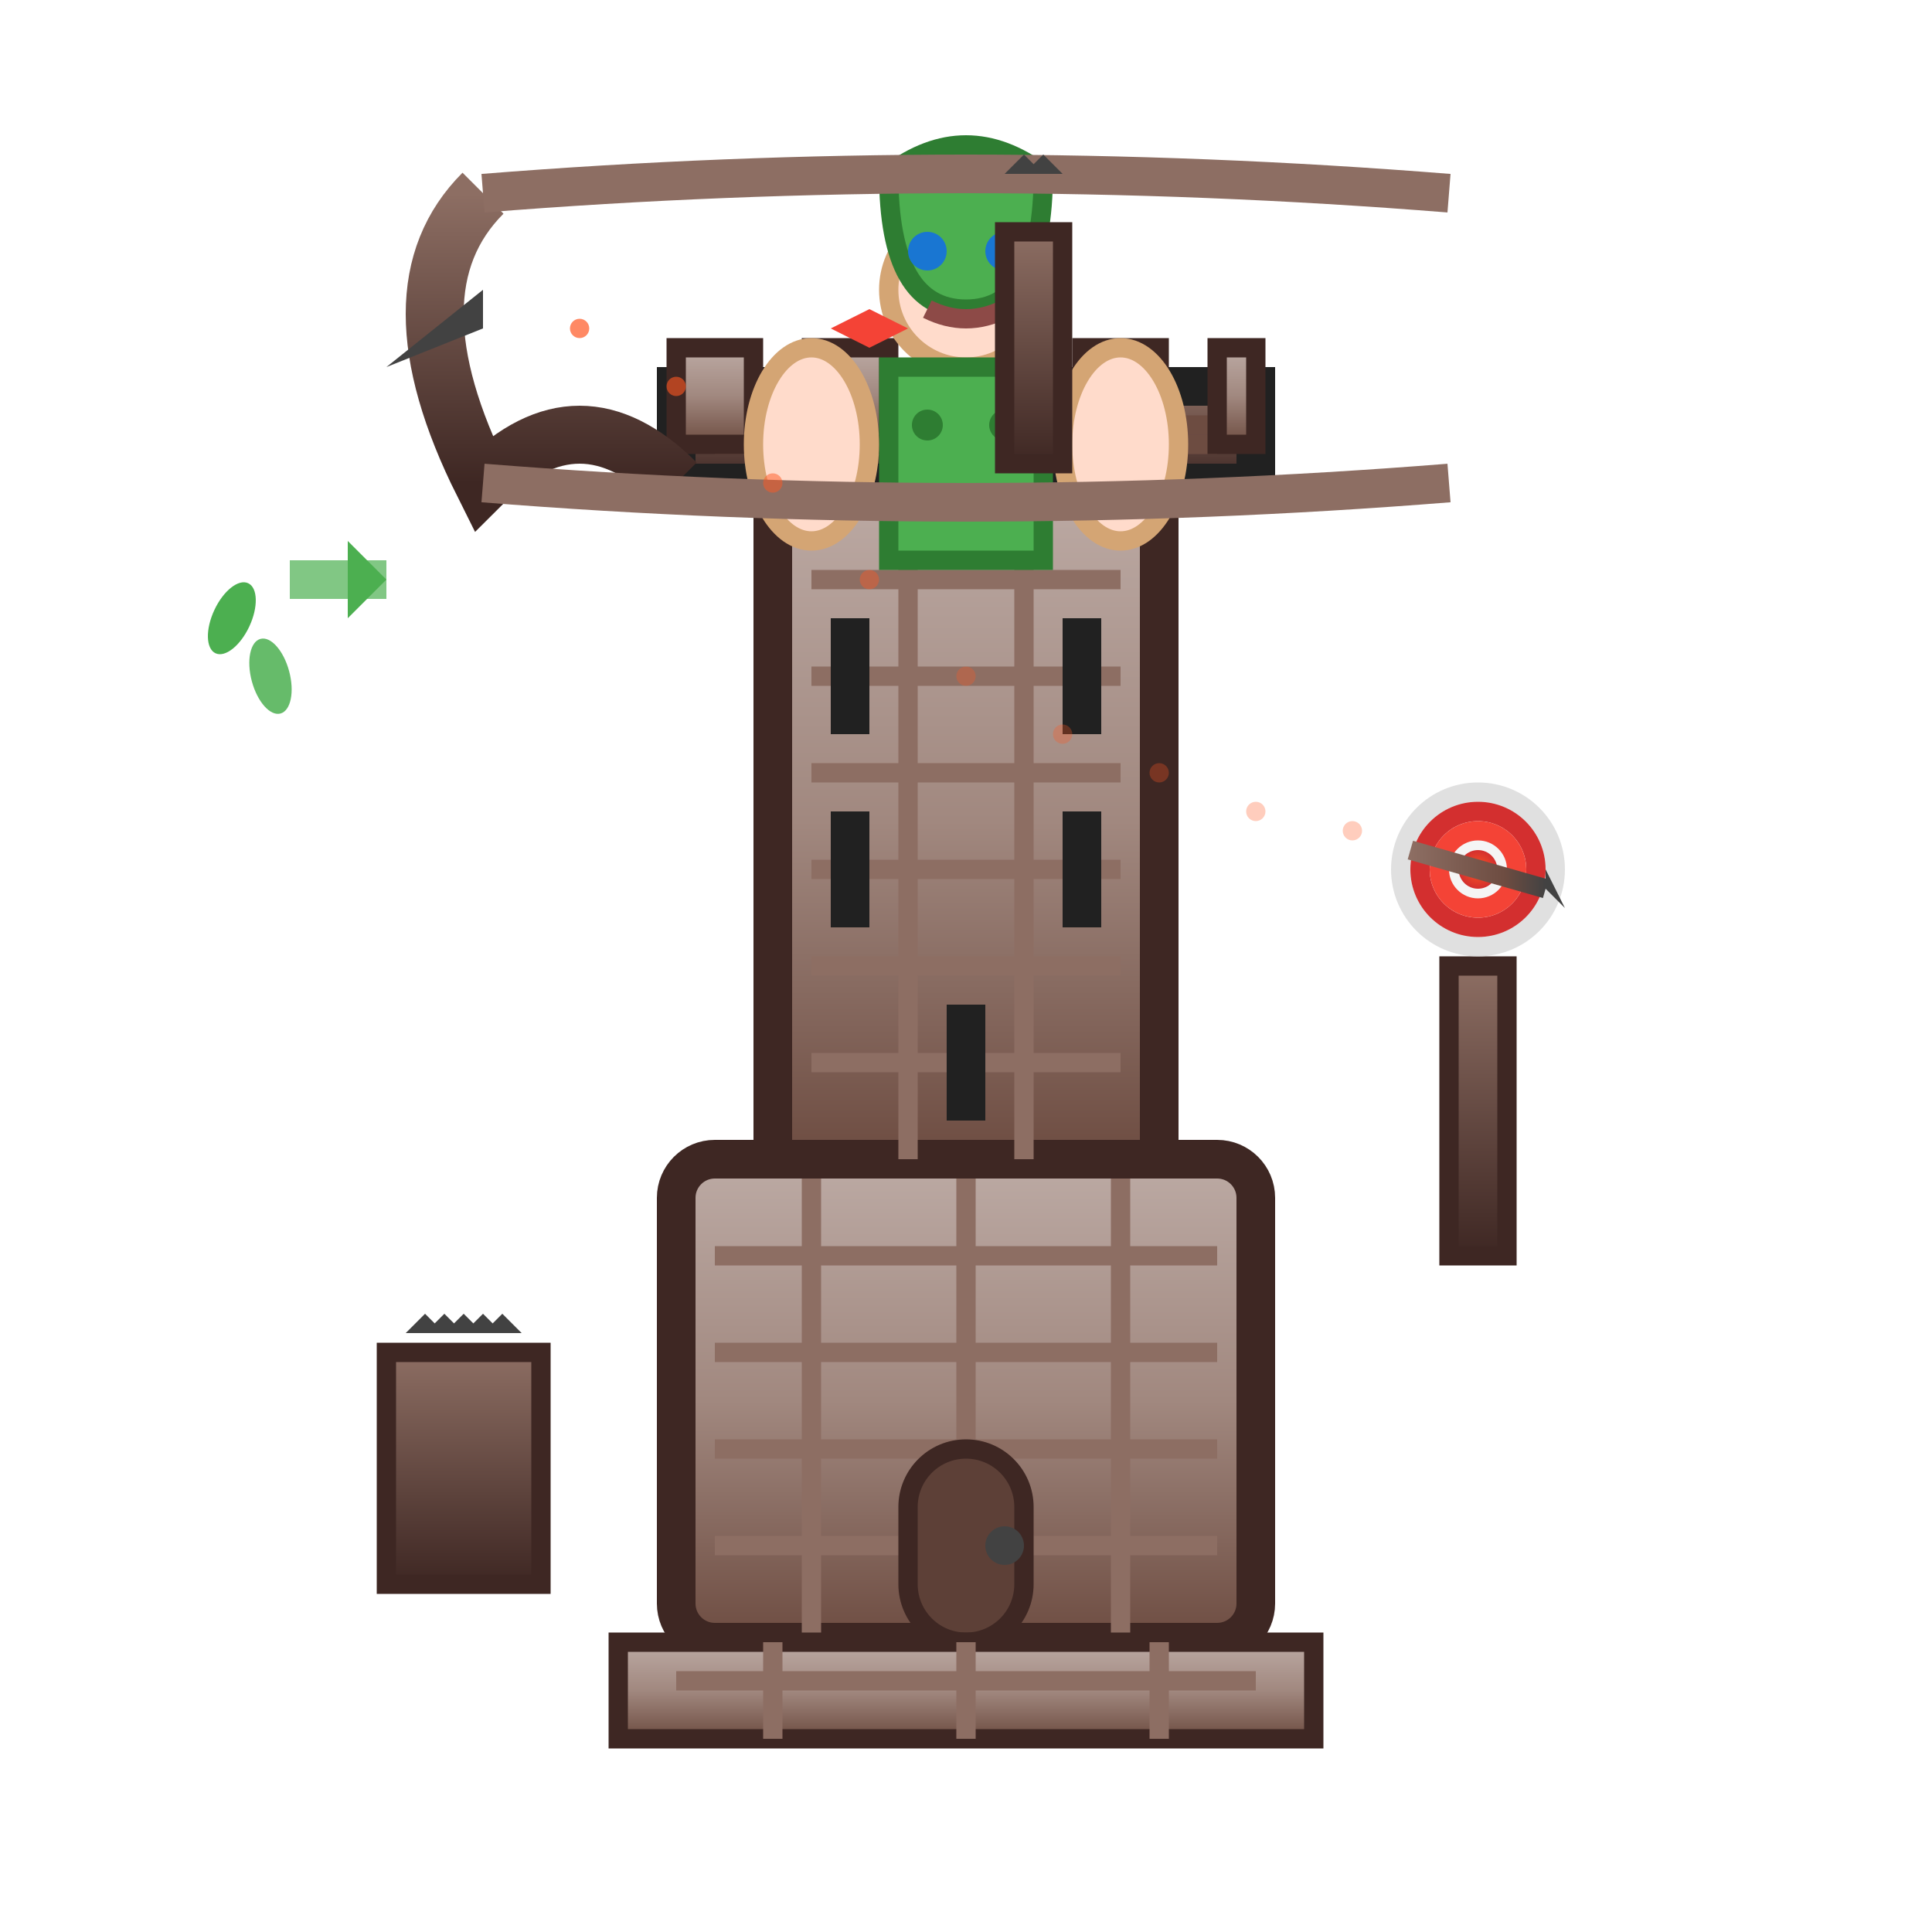
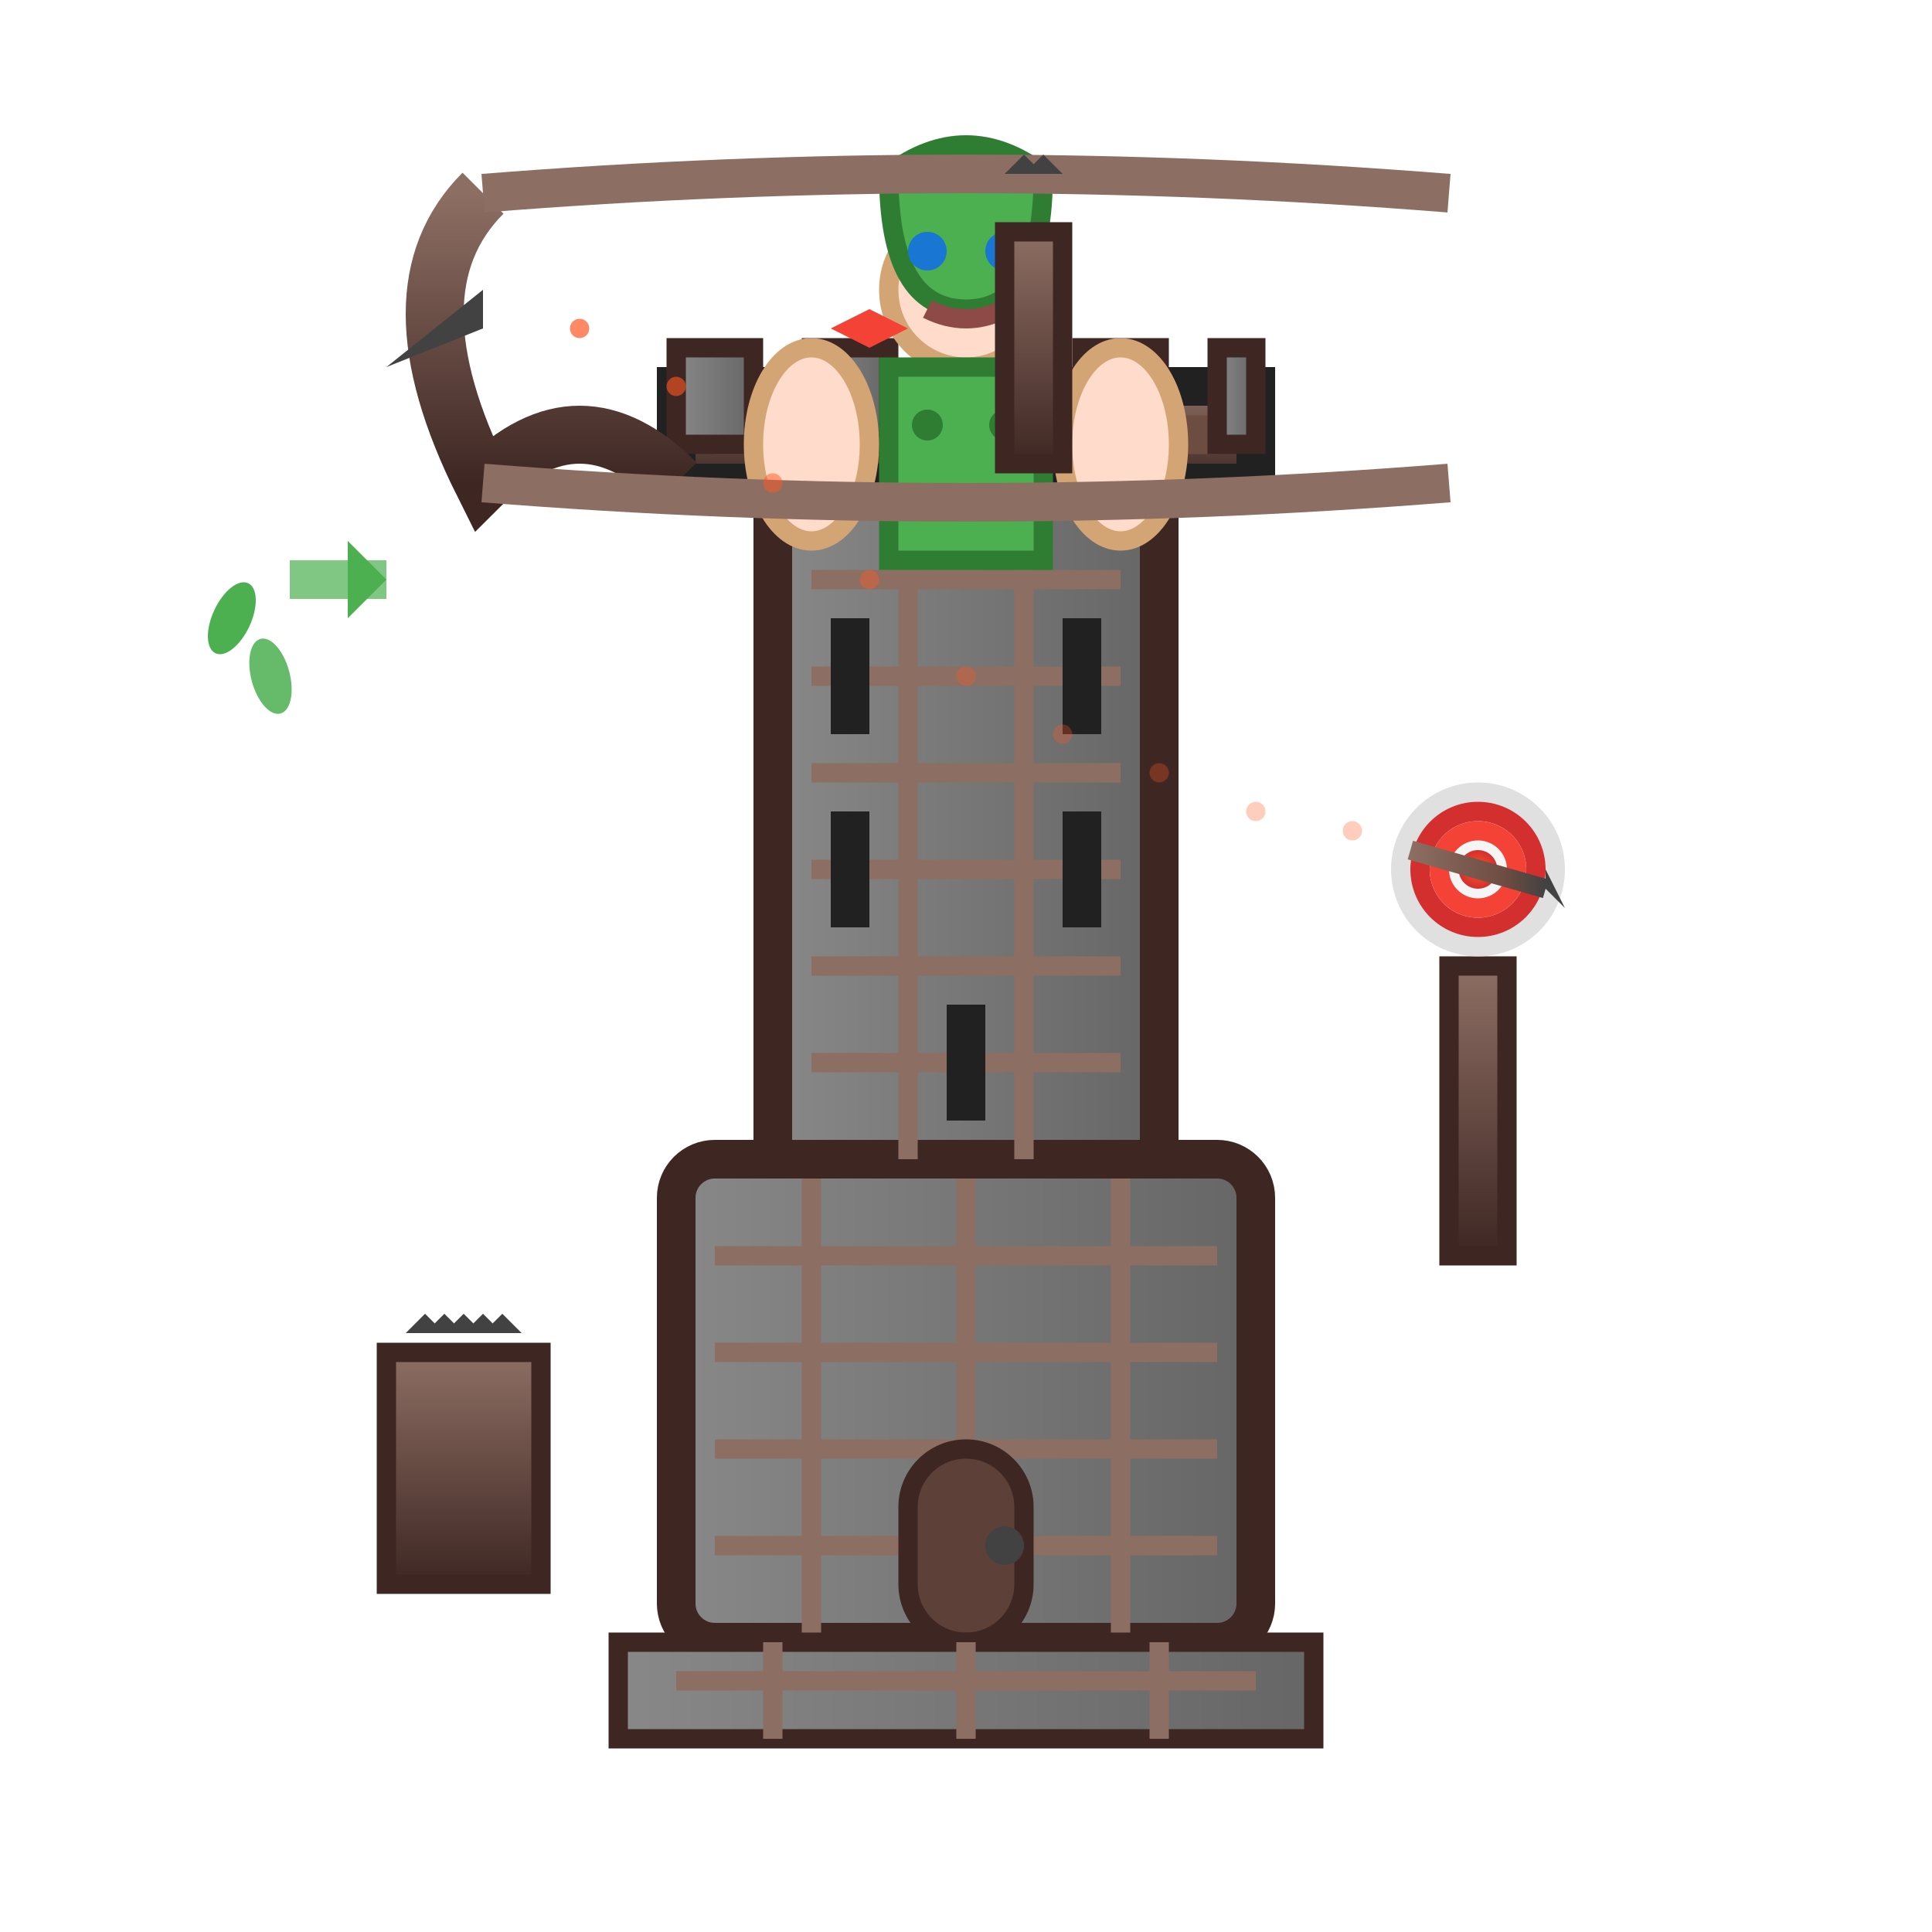
<svg xmlns="http://www.w3.org/2000/svg" viewBox="0 0 100 100">
  <defs>
+     <linearGradient id="playerColor">
+       <stop offset="0%" stop-color="#888888" />
+       <stop offset="100%" stop-color="#666666" />
+     </linearGradient>
    <linearGradient id="stoneGrad" x1="0%" y1="0%" x2="0%" y2="100%">
      <stop offset="0%" stop-color="#bcaaa4" />
      <stop offset="50%" stop-color="#a1887f" />
      <stop offset="100%" stop-color="#6d4c41" />
    </linearGradient>
    <linearGradient id="woodGrad" x1="0%" y1="0%" x2="0%" y2="100%">
      <stop offset="0%" stop-color="#8d6e63" />
      <stop offset="100%" stop-color="#3e2723" />
    </linearGradient>
    <linearGradient id="arrowGrad" x1="0%" y1="0%" x2="100%" y2="0%">
      <stop offset="0%" stop-color="#8d6e63" />
      <stop offset="70%" stop-color="#6d4c41" />
      <stop offset="100%" stop-color="#424242" />
    </linearGradient>
    <radialGradient id="targetGrad" cx="50%" cy="50%">
      <stop offset="0%" stop-color="#ff5722" />
      <stop offset="100%" stop-color="#d32f2f" />
    </radialGradient>
  </defs>
-   <rect x="35" y="60" width="30" height="25" fill="url(#stoneGrad)" stroke="#3e2723" stroke-width="2" rx="2" />
+   <rect x="35" y="60" width="30" height="25" fill="url(#playerColor)" stroke="#3e2723" stroke-width="2" rx="2" />
  <line x1="37" y1="65" x2="63" y2="65" stroke="#8d6e63" stroke-width="1" />
  <line x1="37" y1="70" x2="63" y2="70" stroke="#8d6e63" stroke-width="1" />
  <line x1="37" y1="75" x2="63" y2="75" stroke="#8d6e63" stroke-width="1" />
  <line x1="37" y1="80" x2="63" y2="80" stroke="#8d6e63" stroke-width="1" />
  <line x1="42" y1="60" x2="42" y2="85" stroke="#8d6e63" stroke-width="1" />
  <line x1="50" y1="60" x2="50" y2="85" stroke="#8d6e63" stroke-width="1" />
  <line x1="58" y1="60" x2="58" y2="85" stroke="#8d6e63" stroke-width="1" />
-   <rect x="40" y="25" width="20" height="35" fill="url(#stoneGrad)" stroke="#3e2723" stroke-width="2" />
+   <rect x="40" y="25" width="20" height="35" fill="url(#playerColor)" stroke="#3e2723" stroke-width="2" />
  <line x1="42" y1="30" x2="58" y2="30" stroke="#8d6e63" stroke-width="1" />
  <line x1="42" y1="35" x2="58" y2="35" stroke="#8d6e63" stroke-width="1" />
  <line x1="42" y1="40" x2="58" y2="40" stroke="#8d6e63" stroke-width="1" />
  <line x1="42" y1="45" x2="58" y2="45" stroke="#8d6e63" stroke-width="1" />
  <line x1="42" y1="50" x2="58" y2="50" stroke="#8d6e63" stroke-width="1" />
  <line x1="42" y1="55" x2="58" y2="55" stroke="#8d6e63" stroke-width="1" />
  <line x1="47" y1="25" x2="47" y2="60" stroke="#8d6e63" stroke-width="1" />
  <line x1="53" y1="25" x2="53" y2="60" stroke="#8d6e63" stroke-width="1" />
  <rect x="35" y="20" width="30" height="5" fill="url(#woodGrad)" stroke="#212121" stroke-width="2" />
  <line x1="37" y1="22" x2="63" y2="22" stroke="#6d4c41" stroke-width="1" />
  <line x1="37" y1="23" x2="63" y2="23" stroke="#6d4c41" stroke-width="1" />
-   <rect x="35" y="18" width="4" height="5" fill="url(#stoneGrad)" stroke="#3e2723" stroke-width="1" />
-   <rect x="42" y="18" width="4" height="5" fill="url(#stoneGrad)" stroke="#3e2723" stroke-width="1" />
-   <rect x="49" y="18" width="4" height="5" fill="url(#stoneGrad)" stroke="#3e2723" stroke-width="1" />
-   <rect x="56" y="18" width="4" height="5" fill="url(#stoneGrad)" stroke="#3e2723" stroke-width="1" />
-   <rect x="63" y="18" width="2" height="5" fill="url(#stoneGrad)" stroke="#3e2723" stroke-width="1" />
+   <rect x="35" y="18" width="4" height="5" fill="url(#playerColor)" stroke="#3e2723" stroke-width="1" />
+   <rect x="42" y="18" width="4" height="5" fill="url(#playerColor)" stroke="#3e2723" stroke-width="1" />
+   <rect x="49" y="18" width="4" height="5" fill="url(#playerColor)" stroke="#3e2723" stroke-width="1" />
+   <rect x="56" y="18" width="4" height="5" fill="url(#playerColor)" stroke="#3e2723" stroke-width="1" />
+   <rect x="63" y="18" width="2" height="5" fill="url(#playerColor)" stroke="#3e2723" stroke-width="1" />
  <circle cx="50" cy="15" r="4" fill="#ffdbcb" stroke="#d4a574" stroke-width="1" />
  <path d="M46 9 Q50 6 54 9 Q54 16 50 16 Q46 16 46 9" fill="#4caf50" stroke="#2e7d32" stroke-width="1" />
  <circle cx="48" cy="13" r="1" fill="#1976d2" />
  <circle cx="52" cy="13" r="1" fill="#1976d2" />
  <path d="M48 16 Q50 17 52 16" stroke="#8d4a47" stroke-width="1" fill="none" />
  <rect x="46" y="19" width="8" height="10" fill="#4caf50" stroke="#2e7d32" stroke-width="1" />
  <circle cx="48" cy="22" r="0.8" fill="#2e7d32" />
  <circle cx="52" cy="22" r="0.8" fill="#2e7d32" />
  <ellipse cx="42" cy="23" rx="3" ry="5" fill="#ffdbcb" stroke="#d4a574" stroke-width="1" />
  <ellipse cx="58" cy="23" rx="3" ry="5" fill="#ffdbcb" stroke="#d4a574" stroke-width="1" />
  <path d="M25 10 Q20 15 25 25 Q30 20 35 25" stroke="url(#woodGrad)" stroke-width="3" fill="none" />
  <path d="M25 10 Q50 8 75 10" stroke="#8d6e63" stroke-width="2" fill="none" />
  <path d="M25 25 Q50 27 75 25" stroke="#8d6e63" stroke-width="2" fill="none" />
  <line x1="45" y1="17" x2="25" y2="17" stroke="url(#arrowGrad)" stroke-width="2" />
  <polygon points="25,17 20,19 25,15" fill="#424242" />
  <polygon points="45,16 47,17 45,18 43,17" fill="#f44336" />
  <rect x="52" y="12" width="3" height="12" fill="url(#woodGrad)" stroke="#3e2723" stroke-width="1" />
  <line x1="53" y1="12" x2="53" y2="8" stroke="url(#arrowGrad)" stroke-width="1" />
  <line x1="54" y1="12" x2="54" y2="8" stroke="url(#arrowGrad)" stroke-width="1" />
  <polygon points="53,8 52,9 54,9" fill="#424242" />
  <polygon points="54,8 53,9 55,9" fill="#424242" />
  <rect x="43" y="32" width="2" height="6" fill="#212121" />
  <rect x="55" y="32" width="2" height="6" fill="#212121" />
  <rect x="43" y="42" width="2" height="6" fill="#212121" />
  <rect x="55" y="42" width="2" height="6" fill="#212121" />
  <rect x="49" y="52" width="2" height="6" fill="#212121" />
  <rect x="20" y="70" width="8" height="12" fill="url(#woodGrad)" stroke="#3e2723" stroke-width="1" />
  <line x1="22" y1="68" x2="22" y2="75" stroke="url(#arrowGrad)" stroke-width="1" />
  <line x1="23" y1="68" x2="23" y2="75" stroke="url(#arrowGrad)" stroke-width="1" />
  <line x1="24" y1="68" x2="24" y2="75" stroke="url(#arrowGrad)" stroke-width="1" />
  <line x1="25" y1="68" x2="25" y2="75" stroke="url(#arrowGrad)" stroke-width="1" />
  <line x1="26" y1="68" x2="26" y2="75" stroke="url(#arrowGrad)" stroke-width="1" />
  <polygon points="22,68 21,69 23,69" fill="#424242" />
  <polygon points="23,68 22,69 24,69" fill="#424242" />
  <polygon points="24,68 23,69 25,69" fill="#424242" />
  <polygon points="25,68 24,69 26,69" fill="#424242" />
  <polygon points="26,68 25,69 27,69" fill="#424242" />
  <rect x="75" y="50" width="3" height="15" fill="url(#woodGrad)" stroke="#3e2723" stroke-width="1" />
  <circle cx="76.5" cy="45" r="4" fill="#f5f5f5" stroke="#e0e0e0" stroke-width="1" />
  <circle cx="76.5" cy="45" r="3" fill="none" stroke="#d32f2f" stroke-width="1" />
  <circle cx="76.5" cy="45" r="2" fill="none" stroke="#f44336" stroke-width="1" />
  <circle cx="76.5" cy="45" r="1" fill="url(#targetGrad)" />
  <line x1="73" y1="44" x2="80" y2="46" stroke="url(#arrowGrad)" stroke-width="1" />
  <polygon points="80,46 81,47 80,45" fill="#424242" />
  <circle cx="30" cy="17" r="0.5" fill="#ff5722" opacity="0.7" />
  <circle cx="35" cy="20" r="0.5" fill="#ff5722" opacity="0.6" />
  <circle cx="40" cy="25" r="0.5" fill="#ff5722" opacity="0.5" />
  <circle cx="45" cy="30" r="0.5" fill="#ff5722" opacity="0.4" />
  <circle cx="50" cy="35" r="0.5" fill="#ff5722" opacity="0.3" />
  <circle cx="55" cy="38" r="0.5" fill="#ff5722" opacity="0.3" />
  <circle cx="60" cy="40" r="0.5" fill="#ff5722" opacity="0.3" />
  <circle cx="65" cy="42" r="0.5" fill="#ff5722" opacity="0.3" />
  <circle cx="70" cy="43" r="0.5" fill="#ff5722" opacity="0.3" />
  <rect x="47" y="75" width="6" height="10" fill="#5d4037" stroke="#3e2723" stroke-width="1" rx="3" />
  <circle cx="52" cy="80" r="1" fill="#424242" />
-   <rect x="32" y="85" width="36" height="5" fill="url(#stoneGrad)" stroke="#3e2723" stroke-width="1" />
+   <rect x="32" y="85" width="36" height="5" fill="url(#playerColor)" stroke="#3e2723" stroke-width="1" />
  <line x1="35" y1="87" x2="65" y2="87" stroke="#8d6e63" stroke-width="1" />
  <line x1="40" y1="85" x2="40" y2="90" stroke="#8d6e63" stroke-width="1" />
  <line x1="50" y1="85" x2="50" y2="90" stroke="#8d6e63" stroke-width="1" />
  <line x1="60" y1="85" x2="60" y2="90" stroke="#8d6e63" stroke-width="1" />
  <line x1="15" y1="30" x2="20" y2="30" stroke="#81c784" stroke-width="2" />
  <polygon points="20,30 18,28 18,32" fill="#4caf50" />
  <ellipse cx="12" cy="32" rx="1" ry="2" fill="#4caf50" transform="rotate(25 12 32)" />
  <ellipse cx="14" cy="35" rx="1" ry="2" fill="#66bb6a" transform="rotate(-15 14 35)" />
</svg>
